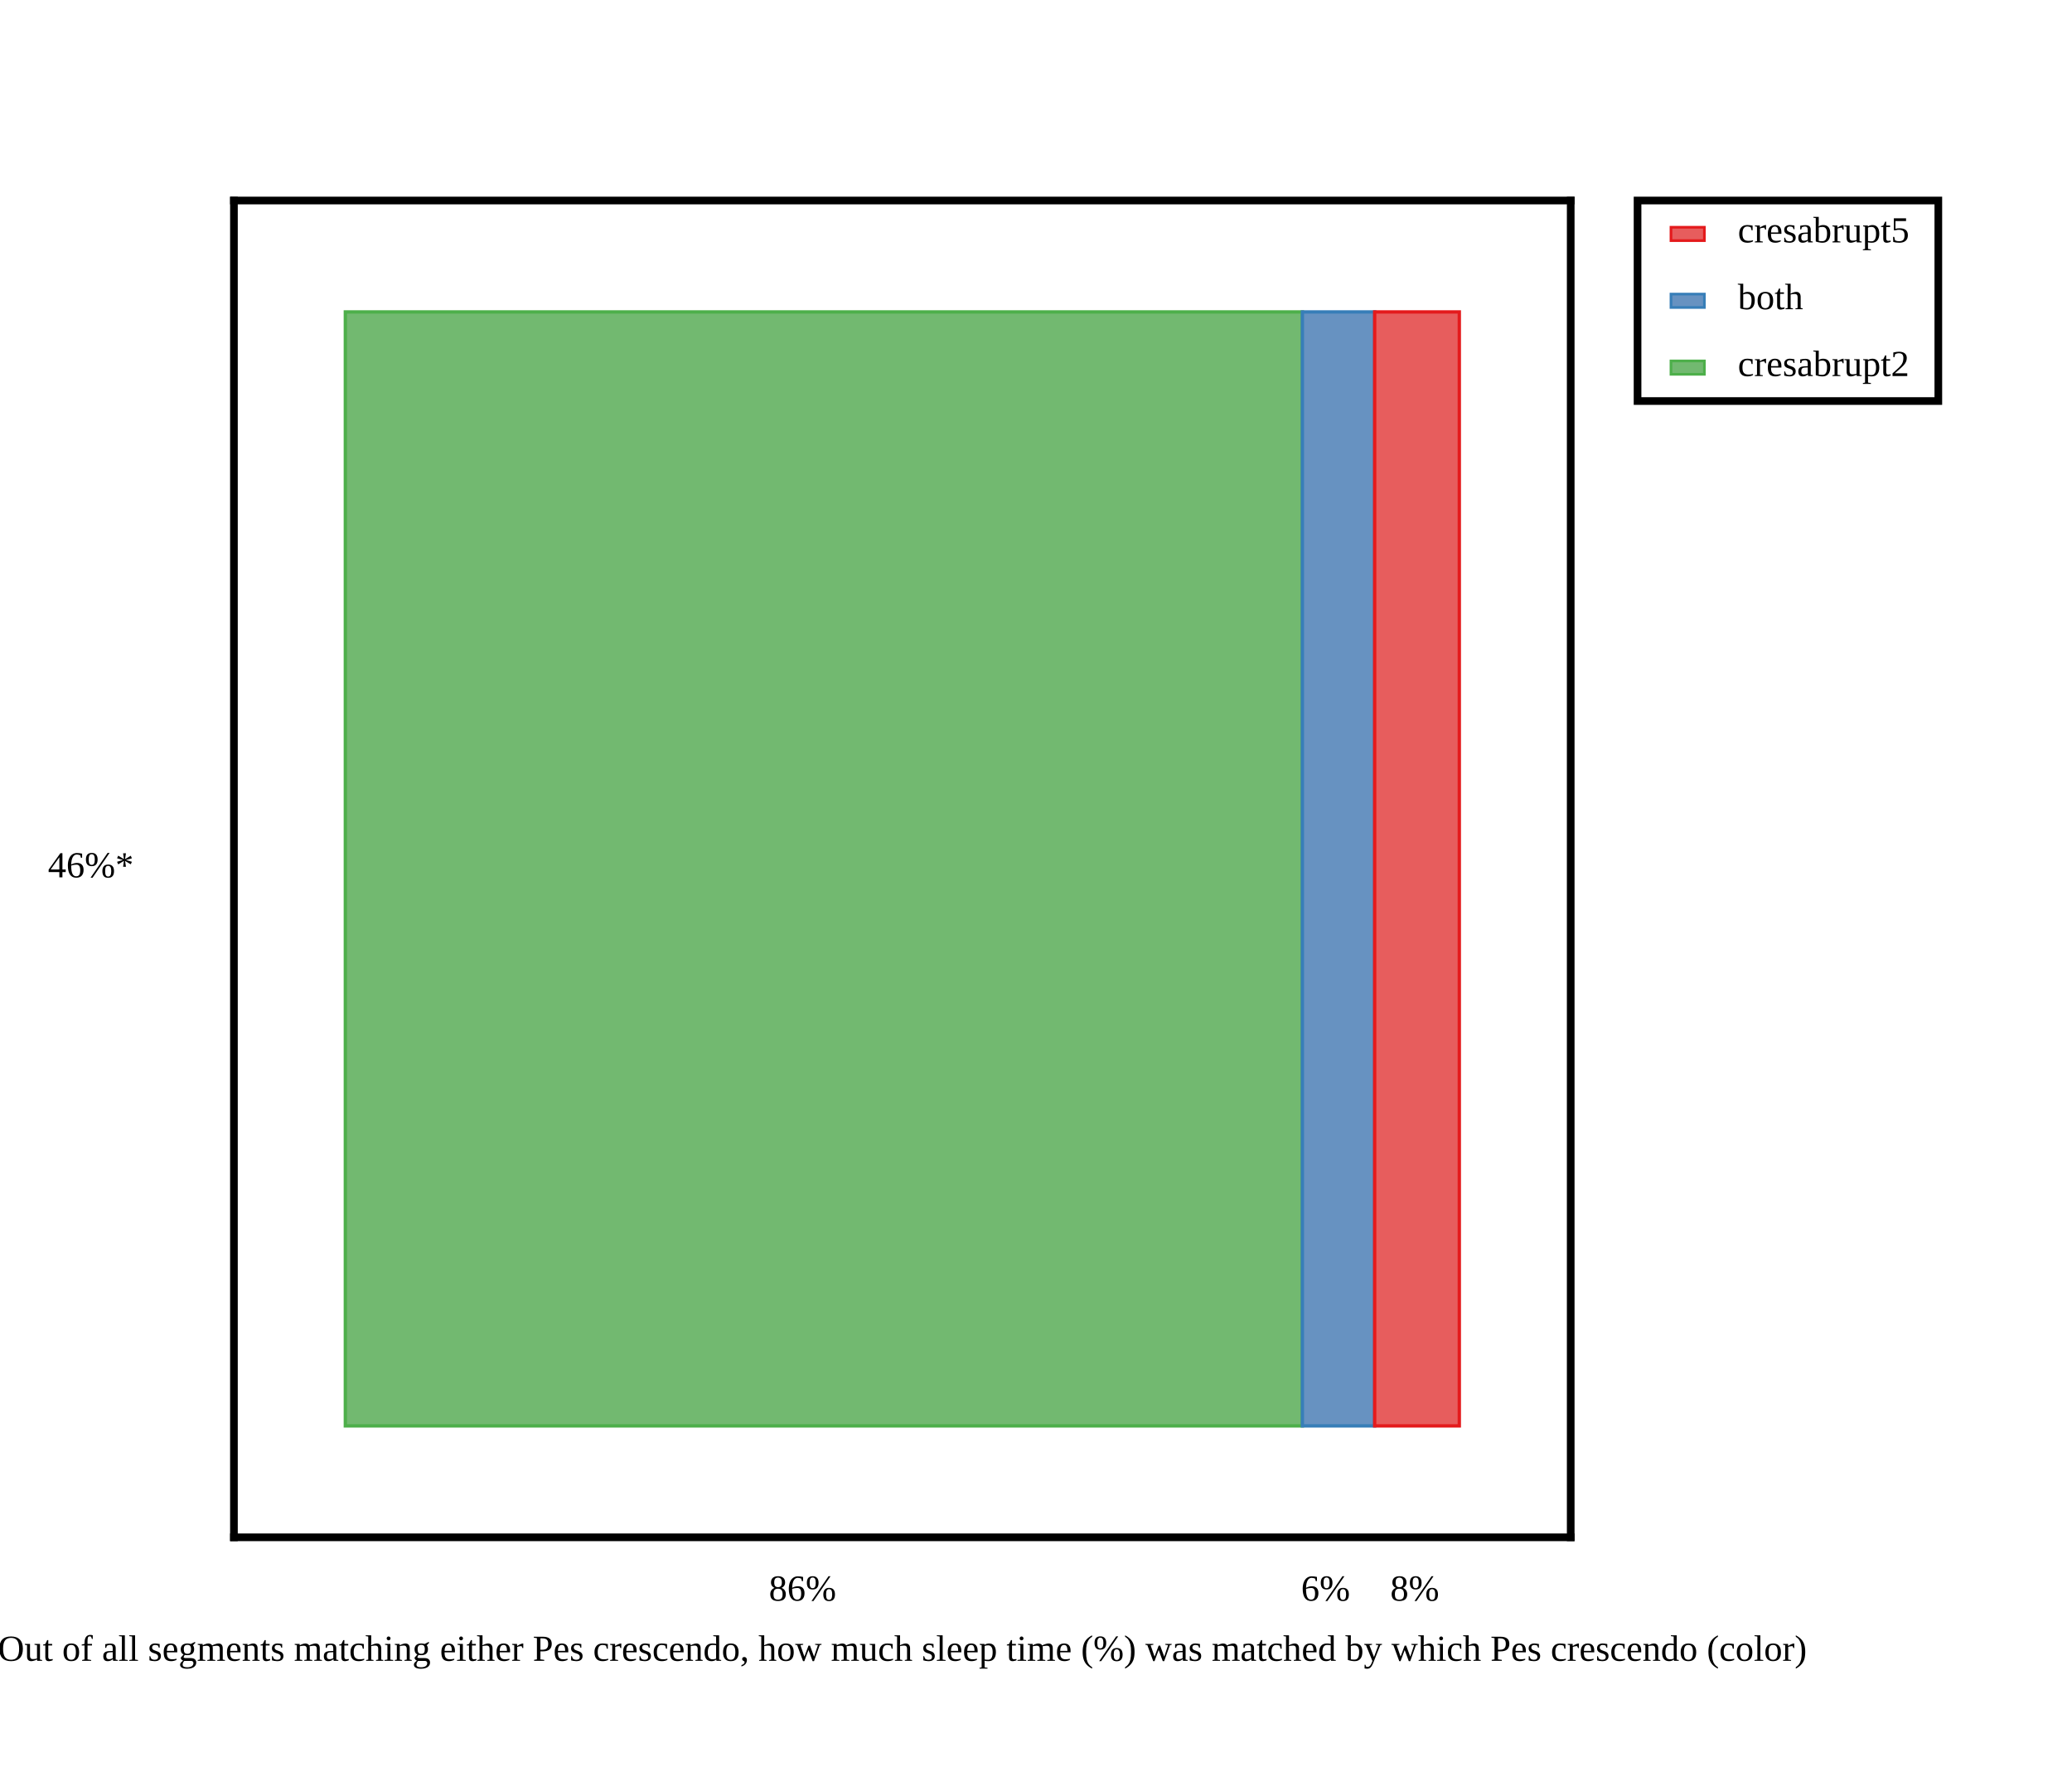
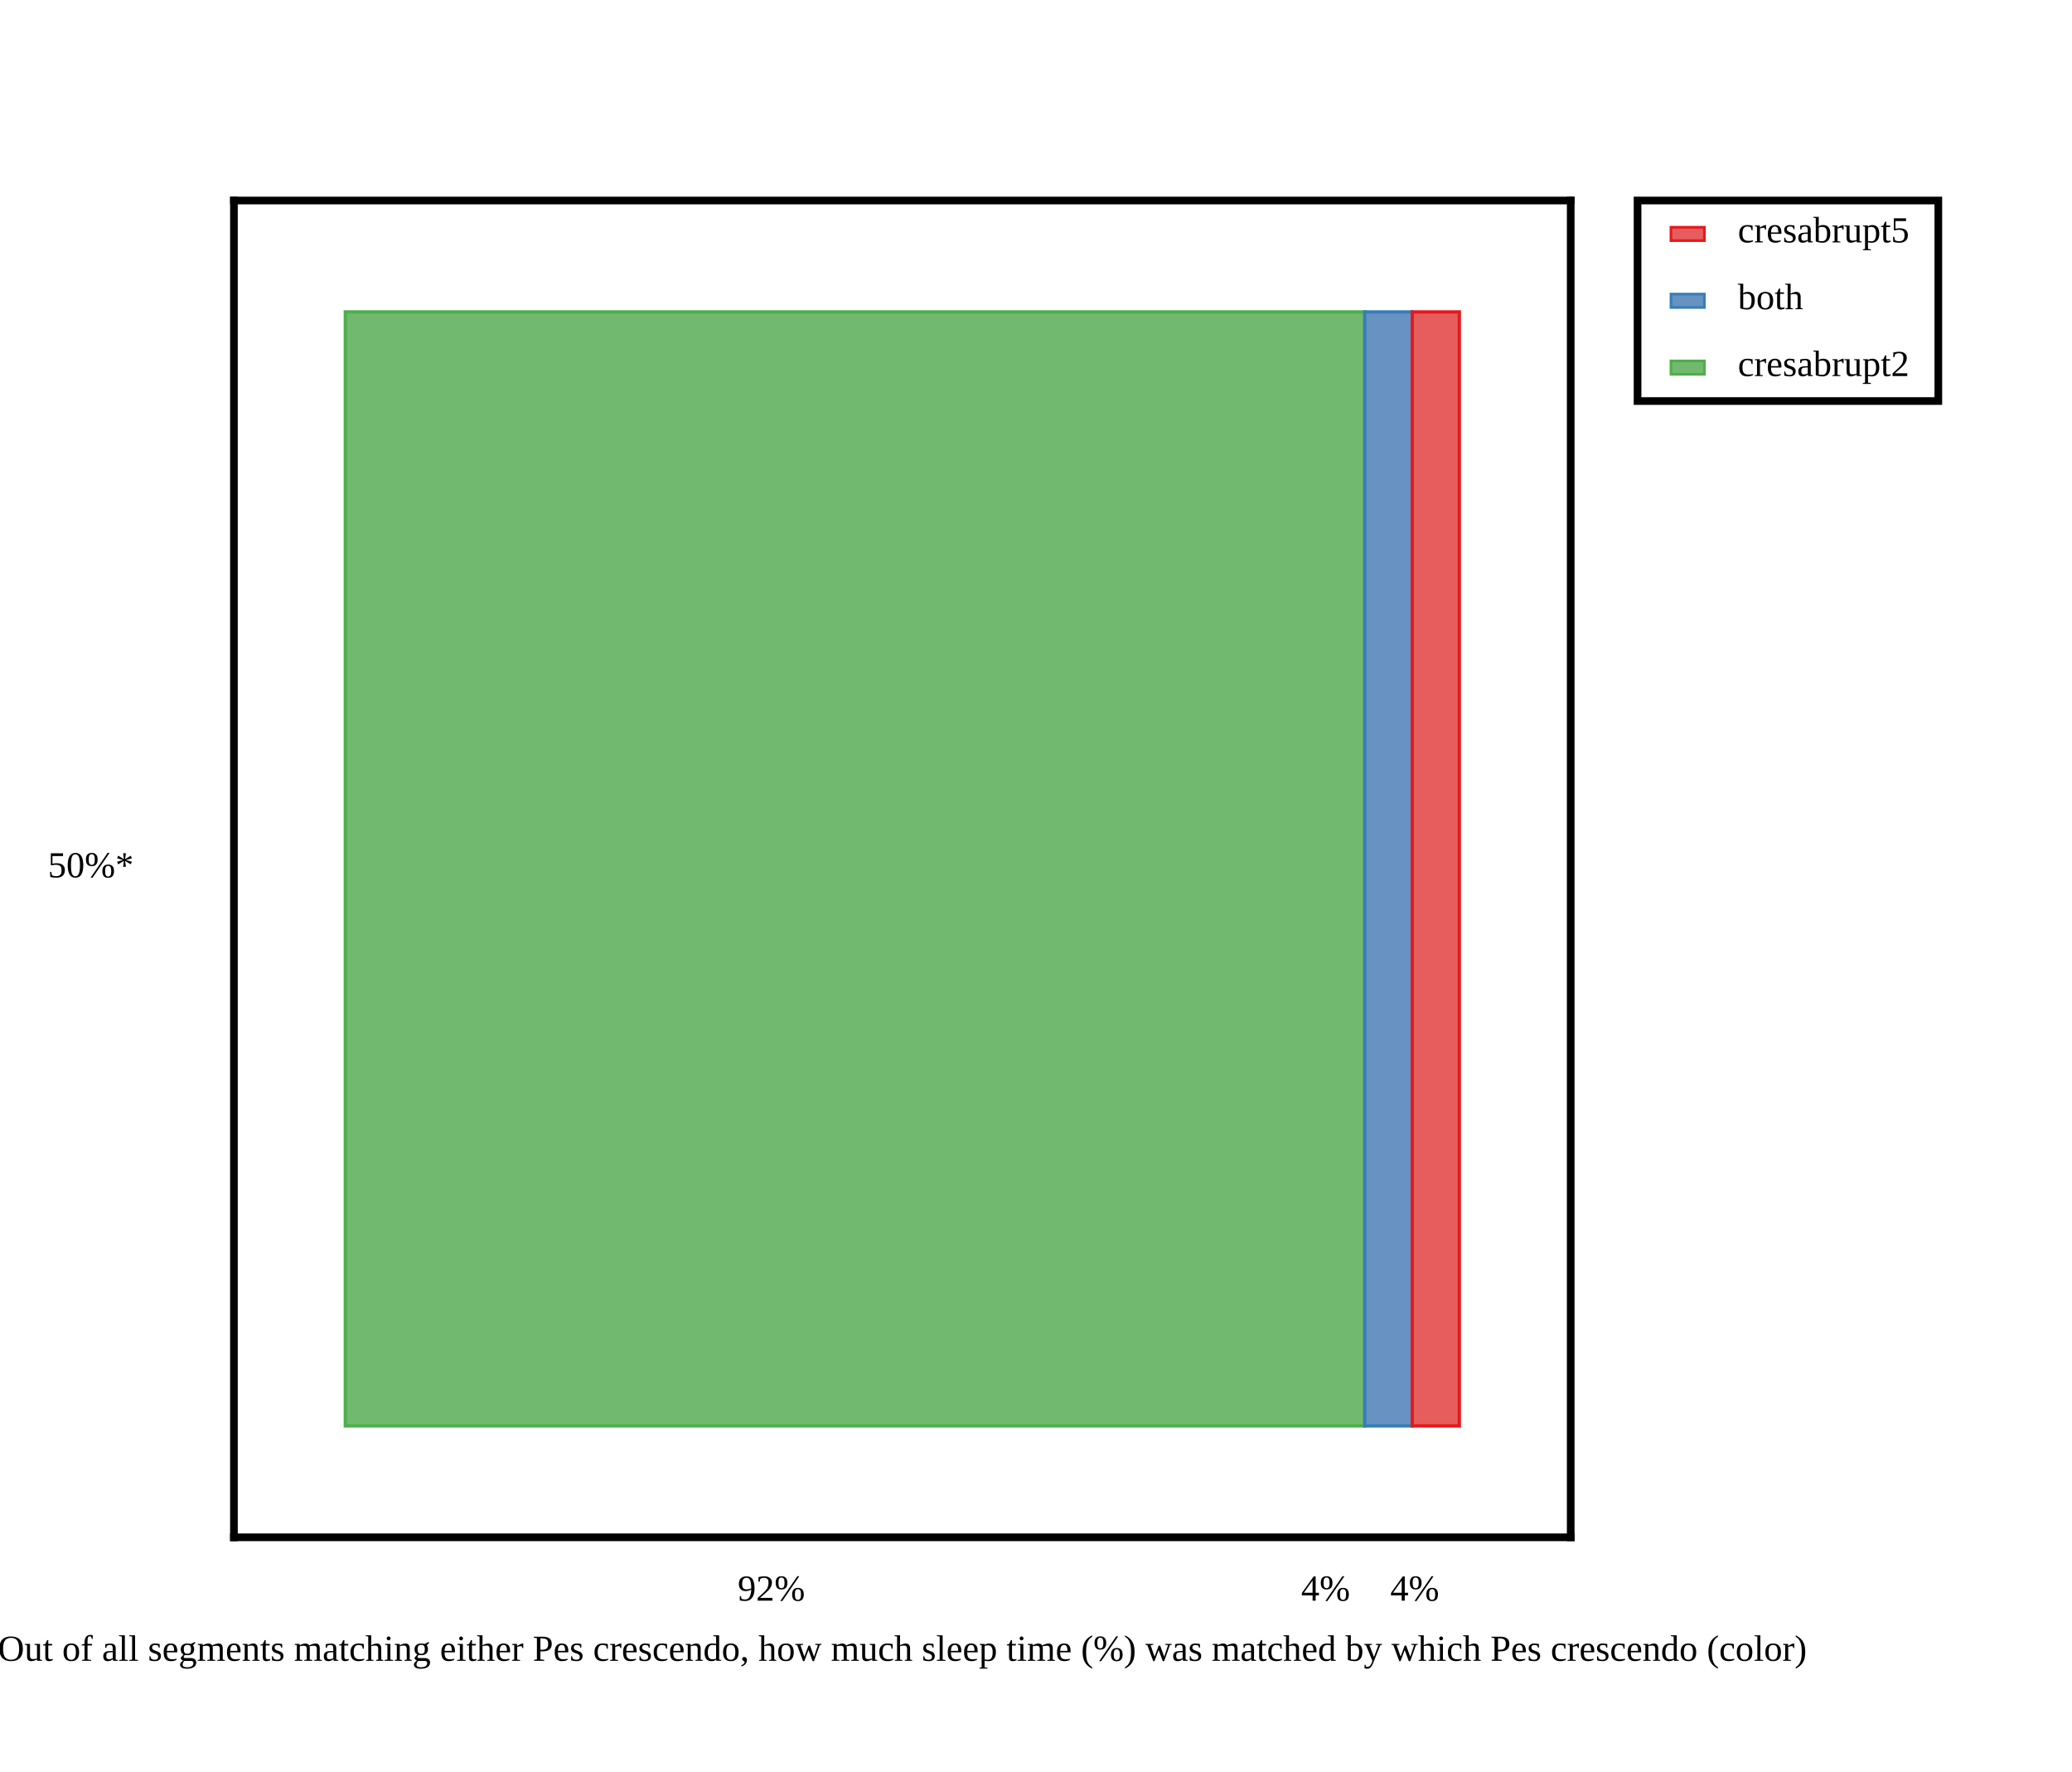
<svg xmlns="http://www.w3.org/2000/svg" height="530" stroke-opacity="1" viewBox="0.0 0.0 620 530.0" font-size="1" width="620" stroke="rgb(0,0,0)" version="1.1">
  <defs />
  <g stroke-linejoin="miter" stroke-opacity="1.0" fill-opacity="0.0" stroke="rgb(0,0,0)" stroke-width="2.293" fill="rgb(0,0,0)" stroke-linecap="square" stroke-miterlimit="10.0">
    <path d="M 70,460 v -400 M 470,460 v -400 " />
  </g>
  <g stroke-linejoin="miter" stroke-opacity="1.0" fill-opacity="1.0" font-size="11.0px" stroke="rgb(0,0,0)" stroke-width="2.293" fill="rgb(0,0,0)" stroke-linecap="butt" stroke-miterlimit="10.0">
-     <text dominant-baseline="middle" transform="matrix(1,0,0,1,40,260)" stroke="none" text-anchor="end">46%*</text>
+     <text dominant-baseline="middle" transform="matrix(1,0,0,1,40,260)" stroke="none" text-anchor="end">50%*</text>
  </g>
  <g stroke-linejoin="miter" stroke-opacity="1.0" fill-opacity="0.0" stroke="rgb(0,0,0)" stroke-width="2.293" fill="rgb(0,0,0)" stroke-linecap="square" stroke-miterlimit="10.0">
    <path d="M 70,460 h 400 M 70,60 h 400 " />
  </g>
  <g stroke-linejoin="miter" stroke-opacity="1.0" fill-opacity="1.0" font-size="11.0px" stroke="rgb(0,0,0)" stroke-width="2.293" fill="rgb(0,0,0)" stroke-linecap="butt" stroke-miterlimit="10.0">
    <text dominant-baseline="text-before-edge" transform="matrix(1,0,0,1,270,490)" stroke="none" text-anchor="middle">Out of all segments matching either Pes crescendo, how much sleep time (%) was matched by which Pes crescendo (color)</text>
  </g>
  <g stroke-linejoin="miter" stroke-opacity="1.0" fill-opacity="1.0" font-size="11.0px" stroke="rgb(0,0,0)" stroke-width="2.293" fill="rgb(0,0,0)" stroke-linecap="butt" stroke-miterlimit="10.0">
-     <text dominant-baseline="text-before-edge" transform="matrix(1,0,0,1,423.3333,472)" stroke="none" text-anchor="middle">8%</text>
+     <text dominant-baseline="text-before-edge" transform="matrix(1,0,0,1,423.3333,472)" stroke="none" text-anchor="middle">4%</text>
  </g>
  <g stroke-linejoin="miter" stroke-opacity="1.0" fill-opacity="1.0" font-size="11.0px" stroke="rgb(0,0,0)" stroke-width="2.293" fill="rgb(0,0,0)" stroke-linecap="butt" stroke-miterlimit="10.0">
-     <text dominant-baseline="text-before-edge" transform="matrix(1,0,0,1,396.6667,472)" stroke="none" text-anchor="middle">6%</text>
+     <text dominant-baseline="text-before-edge" transform="matrix(1,0,0,1,396.6667,472)" stroke="none" text-anchor="middle">4%</text>
  </g>
  <g stroke-linejoin="miter" stroke-opacity="1.0" fill-opacity="1.0" font-size="11.0px" stroke="rgb(0,0,0)" stroke-width="2.293" fill="rgb(0,0,0)" stroke-linecap="butt" stroke-miterlimit="10.0">
-     <text dominant-baseline="text-before-edge" transform="matrix(1,0,0,1,240.1452,472)" stroke="none" text-anchor="middle">86%</text>
+     <text dominant-baseline="text-before-edge" transform="matrix(1,0,0,1,230.8125,472)" stroke="none" text-anchor="middle">92%</text>
  </g>
  <g stroke-linejoin="miter" stroke-opacity="1.0" fill-opacity="1.0" stroke="rgb(77,175,74)" stroke-width="1.0" fill="rgb(114,185,112)" stroke-linecap="butt" stroke-miterlimit="10.0">
    <defs>
      <clipPath id="cresabruptcresabruptmyClip1">
        <path d="M 470,460 l -0,-400 h -400 l -0,400 Z" />
      </clipPath>
    </defs>
    <g clip-path="url(#cresabruptcresabruptmyClip1)">
-       <path d="M 103.333,426.667 v -333.333 h 286.376 v 333.333 Z" />
+       <path d="M 103.333,426.667 v -333.333 h 305.042 v 333.333 Z" />
    </g>
  </g>
  <g stroke-linejoin="miter" stroke-opacity="1.0" fill-opacity="1.0" stroke="rgb(55,126,184)" stroke-width="1.0" fill="rgb(103,146,193)" stroke-linecap="butt" stroke-miterlimit="10.0">
    <defs>
      <clipPath id="cresabruptcresabruptmyClip2">
        <path d="M 470,460 l -0,-400 h -400 l -0,400 Z" />
      </clipPath>
    </defs>
    <g clip-path="url(#cresabruptcresabruptmyClip2)">
-       <path d="M 389.71,426.667 v -333.333 h 21.628 v 333.333 Z" />
+       <path d="M 408.375,426.667 v -333.333 h 14.213 v 333.333 Z" />
    </g>
  </g>
  <g stroke-linejoin="miter" stroke-opacity="1.0" fill-opacity="1.0" stroke="rgb(228,26,28)" stroke-width="1.0" fill="rgb(231,93,93)" stroke-linecap="butt" stroke-miterlimit="10.0">
    <defs>
      <clipPath id="cresabruptcresabruptmyClip3">
        <path d="M 470,460 l -0,-400 h -400 l -0,400 Z" />
      </clipPath>
    </defs>
    <g clip-path="url(#cresabruptcresabruptmyClip3)">
-       <path d="M 411.338,426.667 v -333.333 h 25.329 v 333.333 Z" />
+       <path d="M 422.588,426.667 v -333.333 h 14.079 v 333.333 Z" />
    </g>
  </g>
  <g stroke-linejoin="miter" stroke-opacity="1.0" fill-opacity="1.0" font-size="11.0px" stroke="rgb(0,0,0)" stroke-width="2.293" fill="rgb(0,0,0)" stroke-linecap="butt" stroke-miterlimit="10.0">
    <text dominant-baseline="text-after-edge" transform="matrix(1,0,0,1,270,40)" stroke="none" text-anchor="middle" />
  </g>
  <g stroke-linejoin="miter" stroke-opacity="1.0" fill-opacity="0.0" stroke="rgb(0,0,0)" stroke-width="2.293" fill="rgb(0,0,0)" stroke-linecap="butt" stroke-miterlimit="10.0">
    <path d="M 580,120 l -0,-60 h -90 l -0,60 Z" />
  </g>
  <g stroke-linejoin="miter" stroke-opacity="1.0" fill-opacity="1.0" font-size="11.0px" stroke="rgb(0,0,0)" stroke-width="2.293" fill="rgb(0,0,0)" stroke-linecap="butt" stroke-miterlimit="10.0">
    <text dominant-baseline="middle" transform="matrix(1,0,0,1,520,110)" stroke="none" text-anchor="start">cresabrupt2</text>
  </g>
  <g stroke-linejoin="miter" stroke-opacity="1.0" fill-opacity="1.0" stroke="rgb(77,175,74)" stroke-width="0.8" fill="rgb(114,185,112)" stroke-linecap="butt" stroke-miterlimit="10.0">
    <path d="M 500,108 l 10,0 v 4 l -10,0 Z" />
  </g>
  <g stroke-linejoin="miter" stroke-opacity="1.0" fill-opacity="1.0" font-size="11.0px" stroke="rgb(0,0,0)" stroke-width="2.293" fill="rgb(0,0,0)" stroke-linecap="butt" stroke-miterlimit="10.0">
    <text dominant-baseline="middle" transform="matrix(1,0,0,1,520,90)" stroke="none" text-anchor="start">both</text>
  </g>
  <g stroke-linejoin="miter" stroke-opacity="1.0" fill-opacity="1.0" stroke="rgb(55,126,184)" stroke-width="0.8" fill="rgb(103,146,193)" stroke-linecap="butt" stroke-miterlimit="10.0">
    <path d="M 500,88 l 10,0 v 4 l -10,0 Z" />
  </g>
  <g stroke-linejoin="miter" stroke-opacity="1.0" fill-opacity="1.0" font-size="11.0px" stroke="rgb(0,0,0)" stroke-width="2.293" fill="rgb(0,0,0)" stroke-linecap="butt" stroke-miterlimit="10.0">
    <text dominant-baseline="middle" transform="matrix(1,0,0,1,520,70)" stroke="none" text-anchor="start">cresabrupt5</text>
  </g>
  <g stroke-linejoin="miter" stroke-opacity="1.0" fill-opacity="1.0" stroke="rgb(228,26,28)" stroke-width="0.8" fill="rgb(231,93,93)" stroke-linecap="butt" stroke-miterlimit="10.0">
    <path d="M 500,68 l 10,0 v 4 l -10,0 Z" />
  </g>
</svg>
